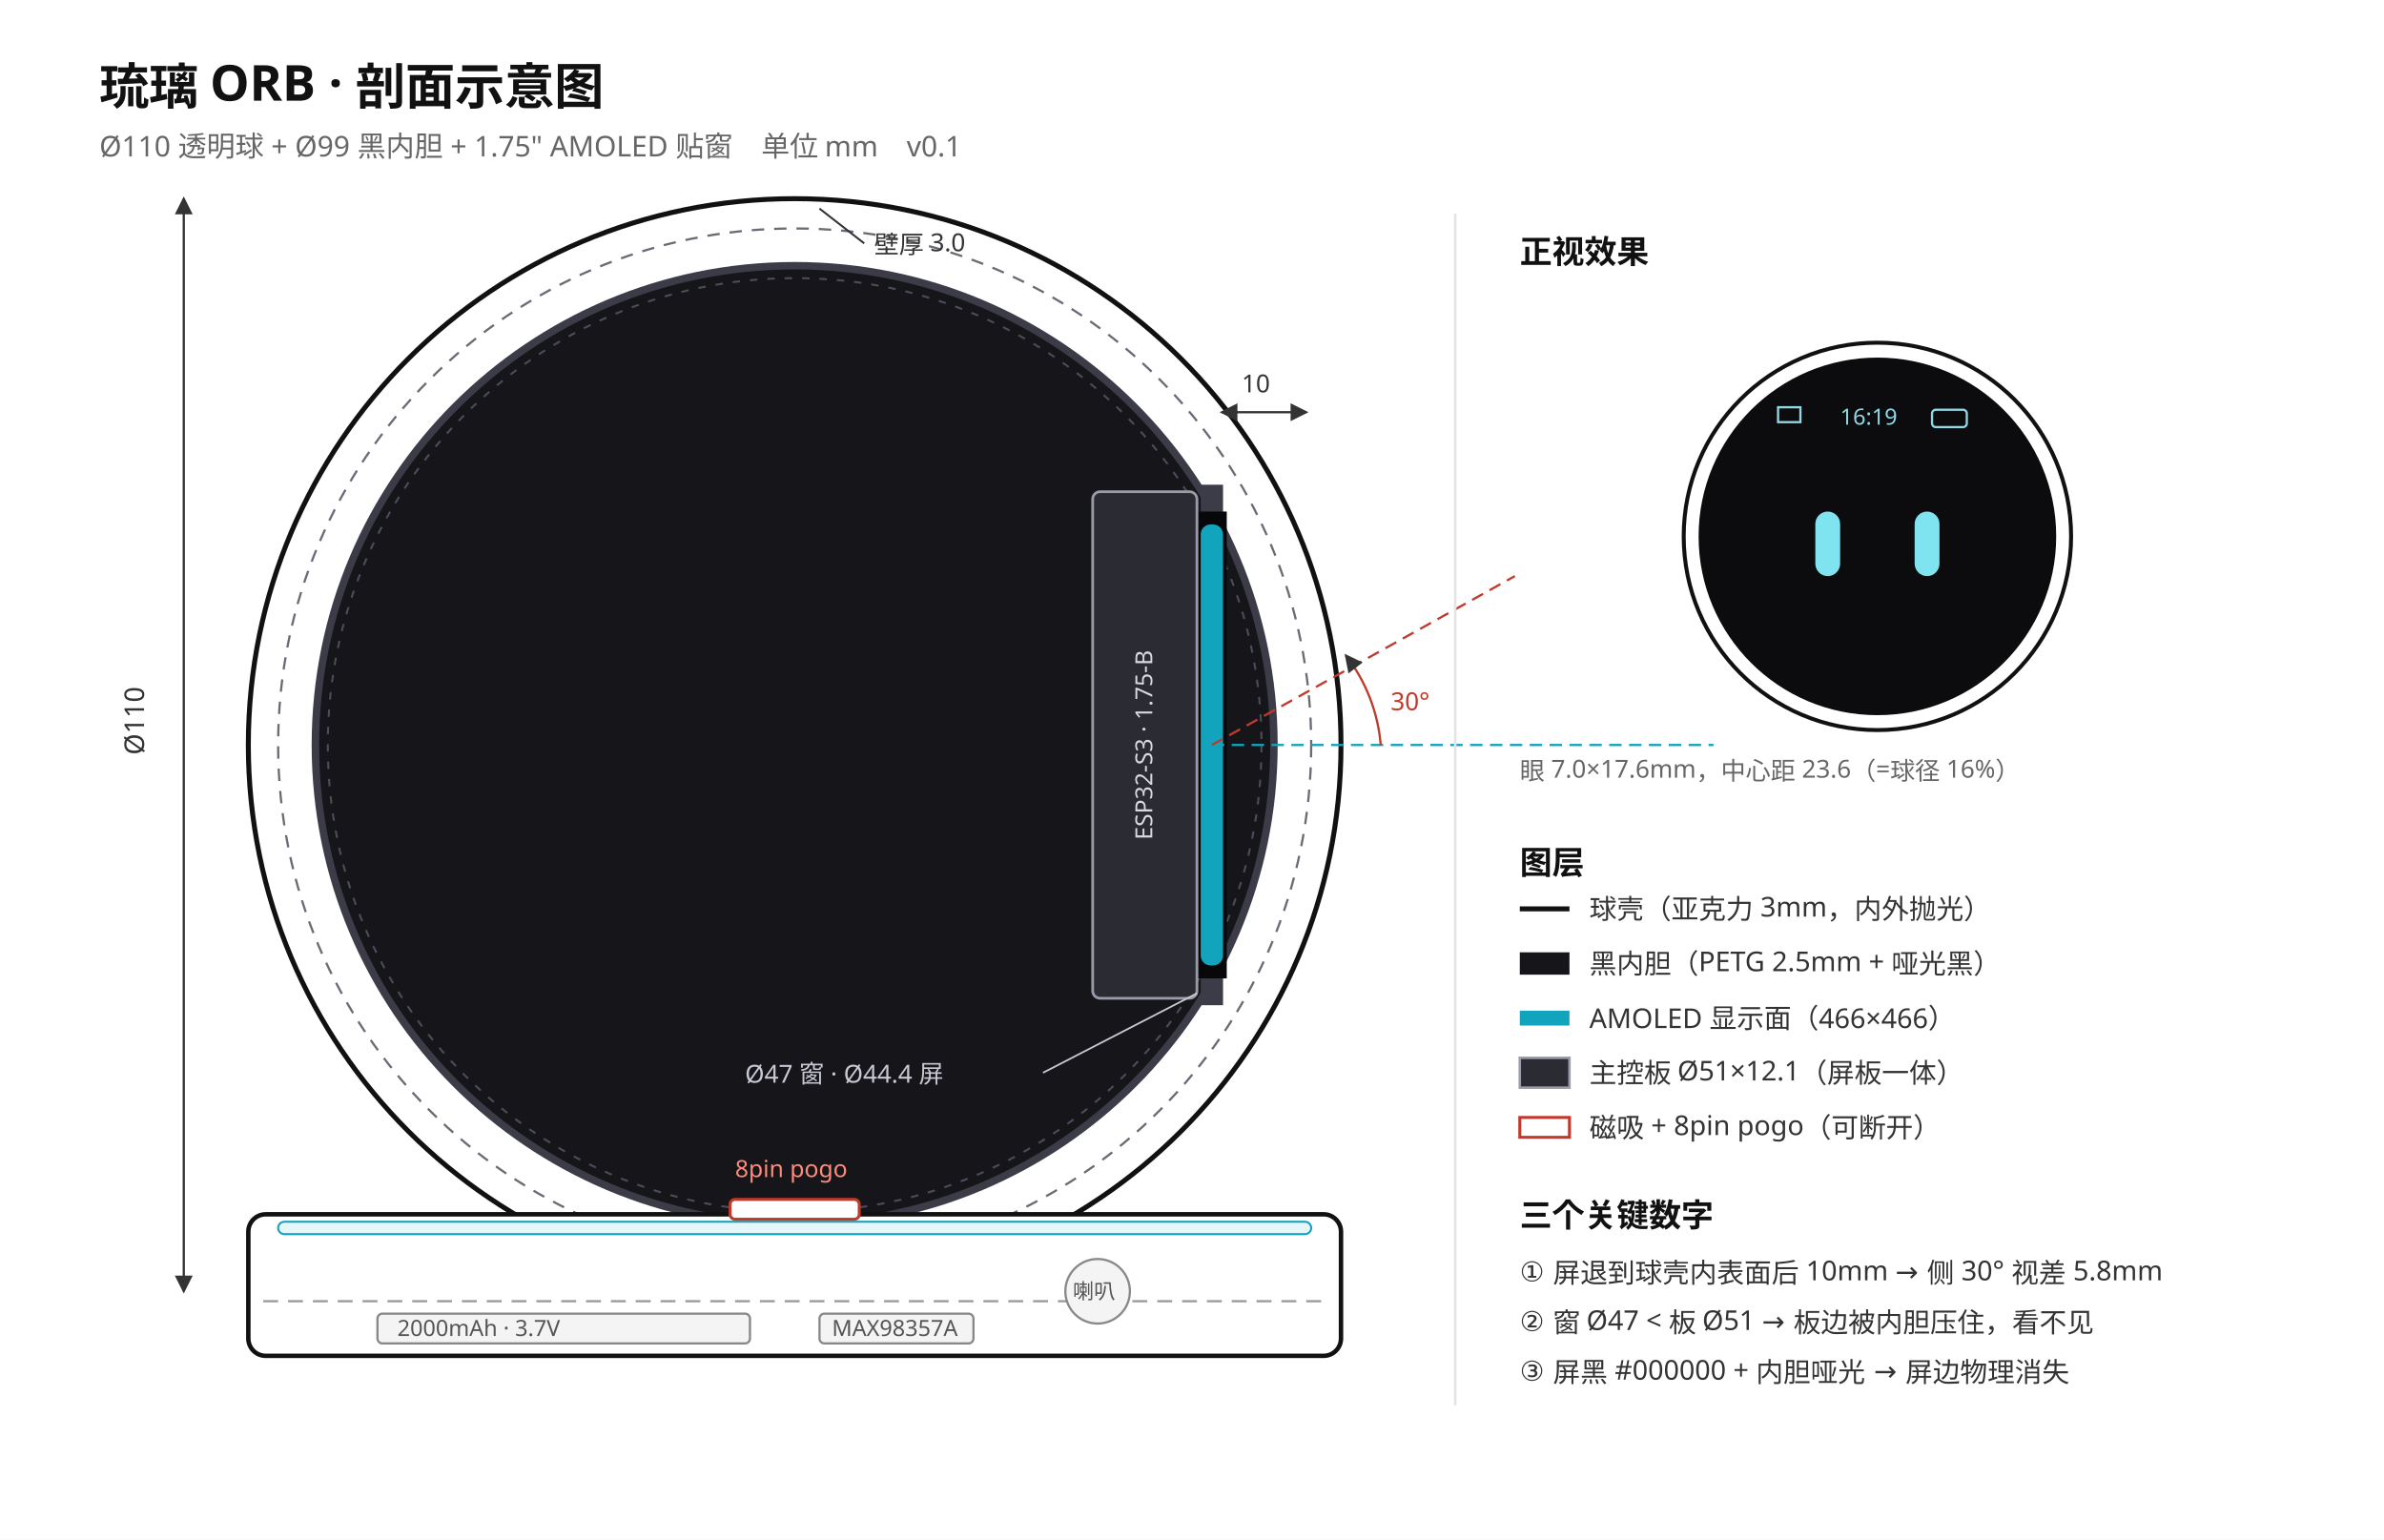
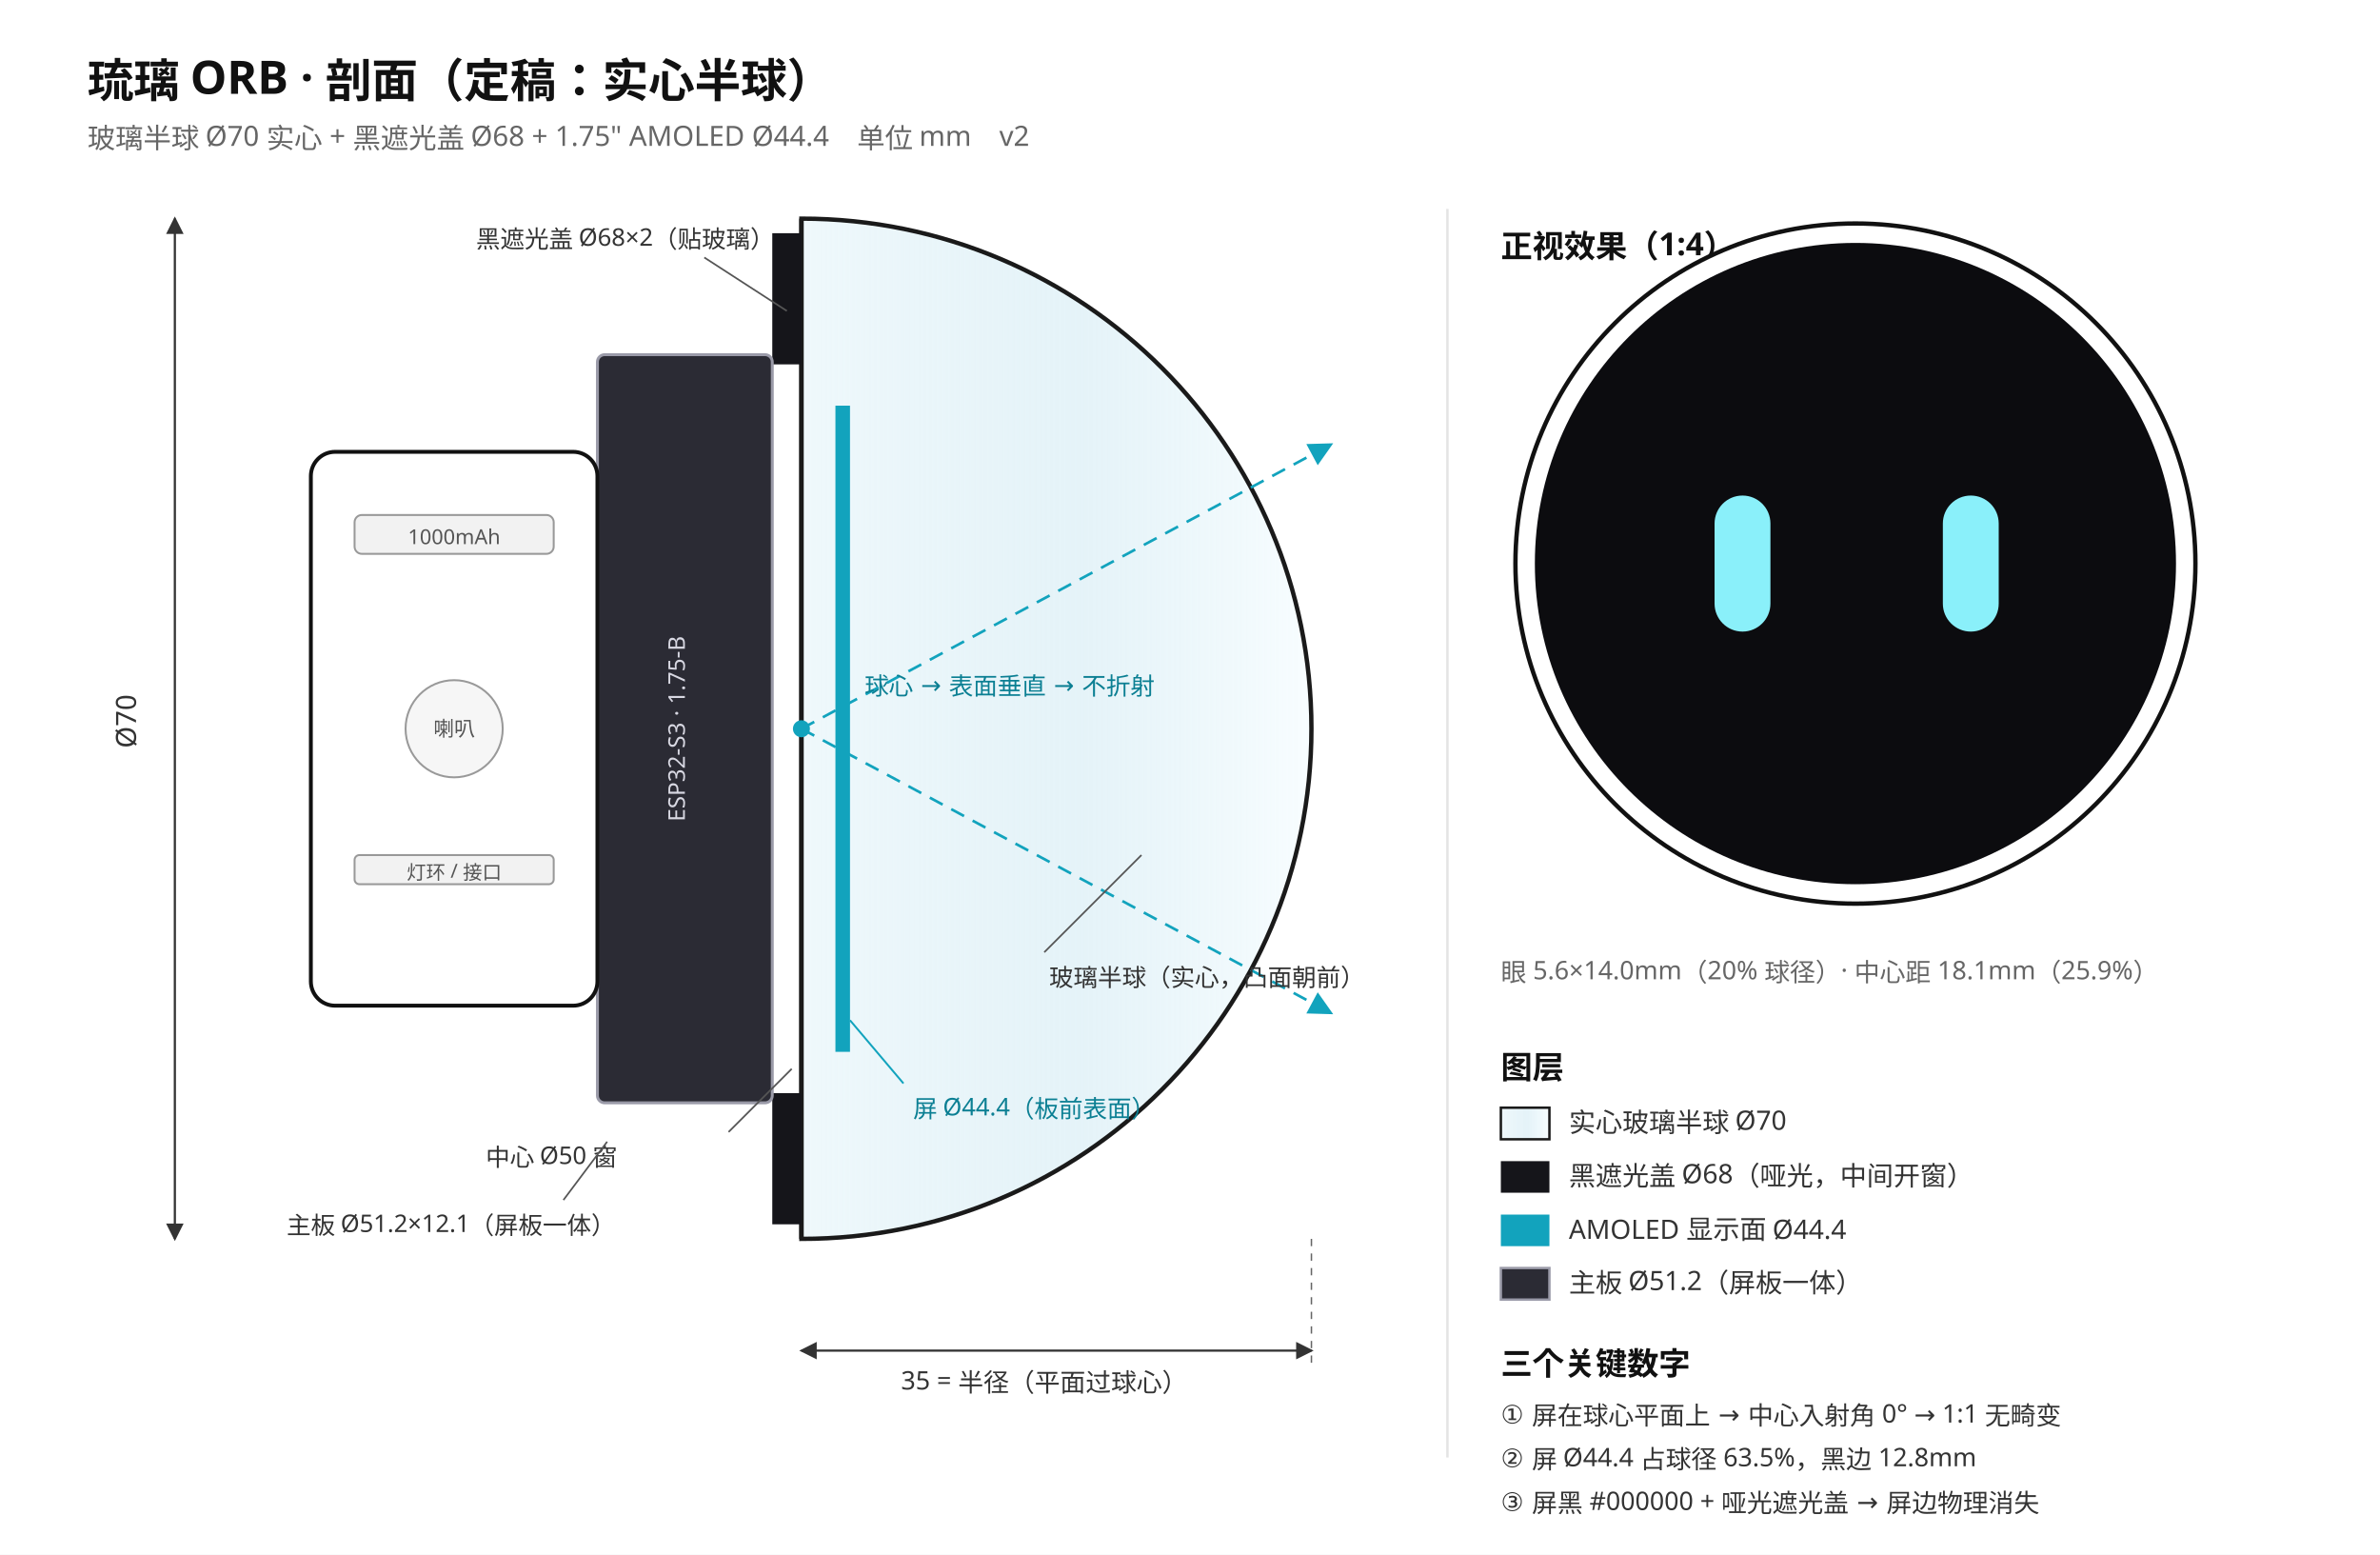
- <svg xmlns="http://www.w3.org/2000/svg" width="960" height="620" viewBox="0 0 960 620" font-family="Microsoft YaHei, PingFang SC, sans-serif">
+ <svg xmlns="http://www.w3.org/2000/svg" width="980" height="640" viewBox="0 0 980 640" font-family="Microsoft YaHei, PingFang SC, sans-serif">
  <defs>
+     <linearGradient id="glass" x1="0" y1="0" x2="1" y2="0">
+       <stop offset="0" stop-color="#eef8fb" stop-opacity="0.95" />
+       <stop offset="0.55" stop-color="#dceff6" stop-opacity="0.75" />
+       <stop offset="1" stop-color="#f7fdff" stop-opacity="0.9" />
+     </linearGradient>
    <marker id="ar" markerWidth="8" markerHeight="8" refX="7" refY="4" orient="auto">
      <path d="M0,0 L8,4 L0,8 z" fill="#333" />
    </marker>
    <marker id="ar2" markerWidth="8" markerHeight="8" refX="1" refY="4" orient="auto">
      <path d="M8,0 L0,4 L8,8 z" fill="#333" />
    </marker>
+     <marker id="ray" markerWidth="9" markerHeight="9" refX="8" refY="4.5" orient="auto">
+       <path d="M0,0 L9,4.5 L0,9 z" fill="#12a3bd" />
+     </marker>
  </defs>
-   <rect x="0" y="0" width="960" height="620" fill="#ffffff" />
-   <text x="40" y="42" font-size="20" font-weight="bold" fill="#111">琉璃 ORB · 剖面示意图</text>
-   <text x="40" y="63" font-size="11.5" fill="#666">Ø110 透明球 + Ø99 黑内胆 + 1.75" AMOLED 贴窗　单位 mm　v0.1</text>
-   <circle cx="320" cy="300" r="193" fill="#15151a" />
-   <circle cx="320" cy="300" r="193" fill="none" stroke="#3c3c48" stroke-width="3" />
-   <circle cx="320" cy="300" r="188" fill="none" stroke="#4c4c5a" stroke-width="0.8" stroke-dasharray="3 4" />
-   <line x1="488" y1="195.2" x2="488" y2="404.8" stroke="#3c3c48" stroke-width="9" />
-   <rect x="482" y="206" width="12" height="188" fill="#08080b" />
-   <rect x="483.5" y="211.2" width="9" height="177.6" rx="4" fill="#12a3bd" />
-   <rect x="440" y="198" width="42" height="204" rx="3" fill="#2b2b34" stroke="#9a9aa8" stroke-width="1.1" />
-   <text x="464" y="300" font-size="9.5" fill="#d8d8e2" text-anchor="middle" transform="rotate(-90 464 300)">ESP32-S3 · 1.75-B</text>
-   <circle cx="320" cy="300" r="220" fill="none" stroke="#111111" stroke-width="2" />
-   <circle cx="320" cy="300" r="208" fill="none" stroke="#6b6b78" stroke-width="0.9" stroke-dasharray="5 4" />
-   <rect x="100" y="489" width="440" height="57" rx="7" fill="#ffffff" stroke="#111111" stroke-width="1.8" />
-   <rect x="112" y="492" width="416" height="5" rx="2.5" fill="#e6f7fa" stroke="#12a3bd" stroke-width="0.8" />
-   <line x1="106" y1="524" x2="534" y2="524" stroke="#9a9a9a" stroke-width="0.9" stroke-dasharray="6 4" />
-   <rect x="152" y="529" width="150" height="12" rx="2" fill="#f4f4f4" stroke="#888" stroke-width="0.9" />
-   <text x="160" y="538" font-size="9" fill="#555">2000mAh · 3.7V</text>
-   <rect x="330" y="529" width="62" height="12" rx="2" fill="#f4f4f4" stroke="#888" stroke-width="0.9" />
-   <text x="335" y="538" font-size="9" fill="#555">MAX98357A</text>
-   <circle cx="442" cy="520" r="13" fill="#f4f4f4" stroke="#888" stroke-width="0.9" />
-   <text x="432" y="523" font-size="8.5" fill="#555">喇叭</text>
-   <rect x="294" y="483" width="52" height="8" rx="2" fill="#fff" stroke="#c0392b" stroke-width="1.2" />
-   <line x1="74" y1="80" x2="74" y2="520" stroke="#333" stroke-width="0.9" marker-start="url(#ar2)" marker-end="url(#ar)" />
-   <text x="58" y="304" font-size="11" fill="#333" transform="rotate(-90 58 304)">Ø110</text>
-   <line x1="348" y1="98" x2="330" y2="84" stroke="#333" stroke-width="0.8" />
-   <text x="352" y="102" font-size="10" fill="#333">壁厚 3.0</text>
-   <line x1="492" y1="166" x2="526" y2="166" stroke="#333" stroke-width="0.9" marker-start="url(#ar2)" marker-end="url(#ar)" />
-   <text x="500" y="158" font-size="10" fill="#333">10</text>
-   <text x="300" y="436" font-size="10" fill="#c9c9d4">Ø47 窗 · Ø44.4 屏</text>
-   <line x1="420" y1="432" x2="482" y2="400" stroke="#c9c9d4" stroke-width="0.7" />
-   <text x="296" y="474" font-size="9.5" fill="#ff8b7a">8pin pogo</text>
-   <line x1="488" y1="300" x2="690" y2="300" stroke="#12a3bd" stroke-width="0.9" stroke-dasharray="5 3" />
-   <line x1="488" y1="300" x2="610" y2="232" stroke="#c0392b" stroke-width="0.9" stroke-dasharray="5 3" />
-   <path d="M 556,300 A 68,68 0 0 0 542,264" fill="none" stroke="#c0392b" stroke-width="0.9" marker-end="url(#ar)" />
-   <text x="560" y="286" font-size="10" fill="#c0392b">30°</text>
-   <line x1="586" y1="86" x2="586" y2="566" stroke="#e4e4e4" stroke-width="1" />
-   <text x="612" y="106" font-size="13" font-weight="bold" fill="#111">正视效果</text>
-   <circle cx="756" cy="216" r="78" fill="#ffffff" stroke="#111" stroke-width="1.6" />
-   <circle cx="756" cy="216" r="72" fill="#0c0c0f" />
-   <rect x="716" y="164" width="9" height="6" fill="none" stroke="#8fd8e4" stroke-width="0.9" />
-   <text x="741" y="171" font-size="9" fill="#8fd8e4">16:19</text>
-   <rect x="778" y="165" width="14" height="7" rx="1.5" fill="none" stroke="#8fd8e4" stroke-width="0.9" />
-   <rect x="731" y="206" width="10" height="26" rx="5" fill="#7fe3f0" />
-   <rect x="771" y="206" width="10" height="26" rx="5" fill="#7fe3f0" />
-   <text x="612" y="314" font-size="10" fill="#666">眼 7.0×17.6mm，中心距 23.6（=球径 16%）</text>
-   <text x="612" y="352" font-size="13" font-weight="bold" fill="#111">图层</text>
-   <line x1="612" y1="366" x2="632" y2="366" stroke="#111" stroke-width="2" />
-   <text x="640" y="370" font-size="11" fill="#333">球壳（亚克力 3mm，内外抛光）</text>
-   <line x1="612" y1="388" x2="632" y2="388" stroke="#15151a" stroke-width="9" />
-   <text x="640" y="392" font-size="11" fill="#333">黑内胆（PETG 2.5mm + 哑光黑）</text>
-   <line x1="612" y1="410" x2="632" y2="410" stroke="#12a3bd" stroke-width="6" />
-   <text x="640" y="414" font-size="11" fill="#333">AMOLED 显示面（466×466）</text>
-   <rect x="612" y="426" width="20" height="12" fill="#2b2b34" stroke="#9a9aa8" stroke-width="1" />
-   <text x="640" y="436" font-size="11" fill="#333">主控板 Ø51×12.1（屏板一体）</text>
-   <rect x="612" y="450" width="20" height="8" fill="#fff" stroke="#c0392b" stroke-width="1.2" />
-   <text x="640" y="458" font-size="11" fill="#333">磁吸 + 8pin pogo（可断开）</text>
-   <text x="612" y="494" font-size="13" font-weight="bold" fill="#111">三个关键数字</text>
-   <text x="612" y="516" font-size="11" fill="#333">① 屏退到球壳内表面后 10mm → 侧 30° 视差 5.8mm</text>
-   <text x="612" y="536" font-size="11" fill="#333">② 窗 Ø47 &lt; 板 Ø51 → 板边被内胆压住，看不见</text>
-   <text x="612" y="556" font-size="11" fill="#333">③ 屏黑 #000000 + 内胆哑光 → 屏边物理消失</text>
+   <rect x="0" y="0" width="980" height="640" fill="#ffffff" />
+   <text x="36" y="40" font-size="19" font-weight="bold" fill="#111">琉璃 ORB · 剖面（定稿：实心半球）</text>
+   <text x="36" y="61" font-size="11.5" fill="#666">玻璃半球 Ø70 实心 + 黑遮光盖 Ø68 + 1.75" AMOLED Ø44.4　单位 mm　v2</text>
+   <path d="M 330,90 A 210,210 0 0 1 330,510 Z" fill="url(#glass)" stroke="#1a1a1a" stroke-width="1.8" />
+   <line x1="330" y1="90" x2="330" y2="510" stroke="#1a1a1a" stroke-width="1.8" />
+   <line x1="330" y1="300" x2="548" y2="183" stroke="#12a3bd" stroke-width="1.1" stroke-dasharray="6 4" marker-end="url(#ray)" />
+   <line x1="330" y1="300" x2="548" y2="417" stroke="#12a3bd" stroke-width="1.1" stroke-dasharray="6 4" marker-end="url(#ray)" />
+   <circle cx="330" cy="300" r="3.5" fill="#12a3bd" />
+   <text x="356" y="286" font-size="10" fill="#0b7f93">球心 → 表面垂直 → 不折射</text>
+   <rect x="318" y="96" width="12" height="54" fill="#15151a" />
+   <rect x="318" y="450" width="12" height="54" fill="#15151a" />
+   <rect x="344" y="167" width="6" height="266" fill="#12a3bd" />
+   <rect x="246" y="146" width="72" height="308" rx="3" fill="#2b2b34" stroke="#9a9aa8" stroke-width="1.2" />
+   <text x="282" y="300" font-size="9.5" fill="#d8d8e2" text-anchor="middle" transform="rotate(-90 282 300)">ESP32-S3 · 1.75-B</text>
+   <rect x="128" y="186" width="118" height="228" rx="10" fill="#ffffff" stroke="#111" stroke-width="1.6" />
+   <rect x="146" y="212" width="82" height="16" rx="3" fill="#f2f2f2" stroke="#999" stroke-width="0.8" />
+   <text x="187" y="224" font-size="8.5" fill="#555" text-anchor="middle">1000mAh</text>
+   <circle cx="187" cy="300" r="20" fill="#f6f6f6" stroke="#999" stroke-width="0.8" />
+   <text x="187" y="303" font-size="8.5" fill="#555" text-anchor="middle">喇叭</text>
+   <rect x="146" y="352" width="82" height="12" rx="2" fill="#f2f2f2" stroke="#999" stroke-width="0.8" />
+   <text x="187" y="362" font-size="8" fill="#555" text-anchor="middle">灯环 / 接口</text>
+   <line x1="72" y1="90" x2="72" y2="510" stroke="#333" stroke-width="0.9" marker-start="url(#ar2)" marker-end="url(#ar)" />
+   <text x="56" y="308" font-size="11.5" fill="#333" transform="rotate(-90 56 308)">Ø70</text>
+   <line x1="330" y1="556" x2="540" y2="556" stroke="#333" stroke-width="0.9" marker-start="url(#ar2)" marker-end="url(#ar)" />
+   <line x1="540" y1="510" x2="540" y2="562" stroke="#666" stroke-width="0.6" stroke-dasharray="3 3" />
+   <text x="430" y="572" font-size="10.5" fill="#333" text-anchor="middle">35 = 半径（平面过球心）</text>
+   <line x1="470" y1="352" x2="430" y2="392" stroke="#555" stroke-width="0.7" />
+   <text x="432" y="406" font-size="10" fill="#333">玻璃半球（实心，凸面朝前）</text>
+   <line x1="324" y1="128" x2="290" y2="106" stroke="#555" stroke-width="0.7" />
+   <text x="196" y="102" font-size="10" fill="#333">黑遮光盖 Ø68×2（贴玻璃）</text>
+   <line x1="326" y1="440" x2="300" y2="466" stroke="#555" stroke-width="0.7" />
+   <text x="200" y="480" font-size="10" fill="#333">中心 Ø50 窗</text>
+   <line x1="350" y1="420" x2="372" y2="446" stroke="#12a3bd" stroke-width="0.8" />
+   <text x="376" y="460" font-size="10" fill="#0b7f93">屏 Ø44.4（板前表面）</text>
+   <line x1="250" y1="470" x2="232" y2="494" stroke="#555" stroke-width="0.7" />
+   <text x="118" y="508" font-size="10" fill="#333">主板 Ø51.2×12.1（屏板一体）</text>
+   <line x1="596" y1="86" x2="596" y2="600" stroke="#e4e4e4" stroke-width="1" />
+   <text x="618" y="106" font-size="13" font-weight="bold" fill="#111">正视效果（1:4）</text>
+   <circle cx="764" cy="232" r="140" fill="#ffffff" stroke="#111" stroke-width="1.8" />
+   <circle cx="764" cy="232" r="132" fill="#0c0c0f" />
+   <rect x="706" y="204" width="23" height="56" rx="11.5" fill="#8af0fa" />
+   <rect x="800" y="204" width="23" height="56" rx="11.5" fill="#8af0fa" />
+   <text x="618" y="404" font-size="10.5" fill="#666">眼 5.6×14.0mm（20% 球径）· 中心距 18.1mm（25.9%）</text>
+   <text x="618" y="444" font-size="13" font-weight="bold" fill="#111">图层</text>
+   <rect x="618" y="456" width="20" height="13" fill="url(#glass)" stroke="#1a1a1a" stroke-width="1" />
+   <text x="646" y="466" font-size="11" fill="#333">实心玻璃半球 Ø70</text>
+   <rect x="618" y="478" width="20" height="13" fill="#15151a" />
+   <text x="646" y="488" font-size="11" fill="#333">黑遮光盖 Ø68（哑光，中间开窗）</text>
+   <rect x="618" y="500" width="20" height="13" fill="#12a3bd" />
+   <text x="646" y="510" font-size="11" fill="#333">AMOLED 显示面 Ø44.4</text>
+   <rect x="618" y="522" width="20" height="13" fill="#2b2b34" stroke="#9a9aa8" stroke-width="1" />
+   <text x="646" y="532" font-size="11" fill="#333">主板 Ø51.2（屏板一体）</text>
+   <text x="618" y="566" font-size="13" font-weight="bold" fill="#111">三个关键数字</text>
+   <text x="618" y="586" font-size="10.5" fill="#333">① 屏在球心平面上 → 中心入射角 0° → 1:1 无畸变</text>
+   <text x="618" y="604" font-size="10.5" fill="#333">② 屏 Ø44.4 占球径 63.5%，黑边 12.8mm</text>
+   <text x="618" y="622" font-size="10.5" fill="#333">③ 屏黑 #000000 + 哑光遮光盖 → 屏边物理消失</text>
</svg>
